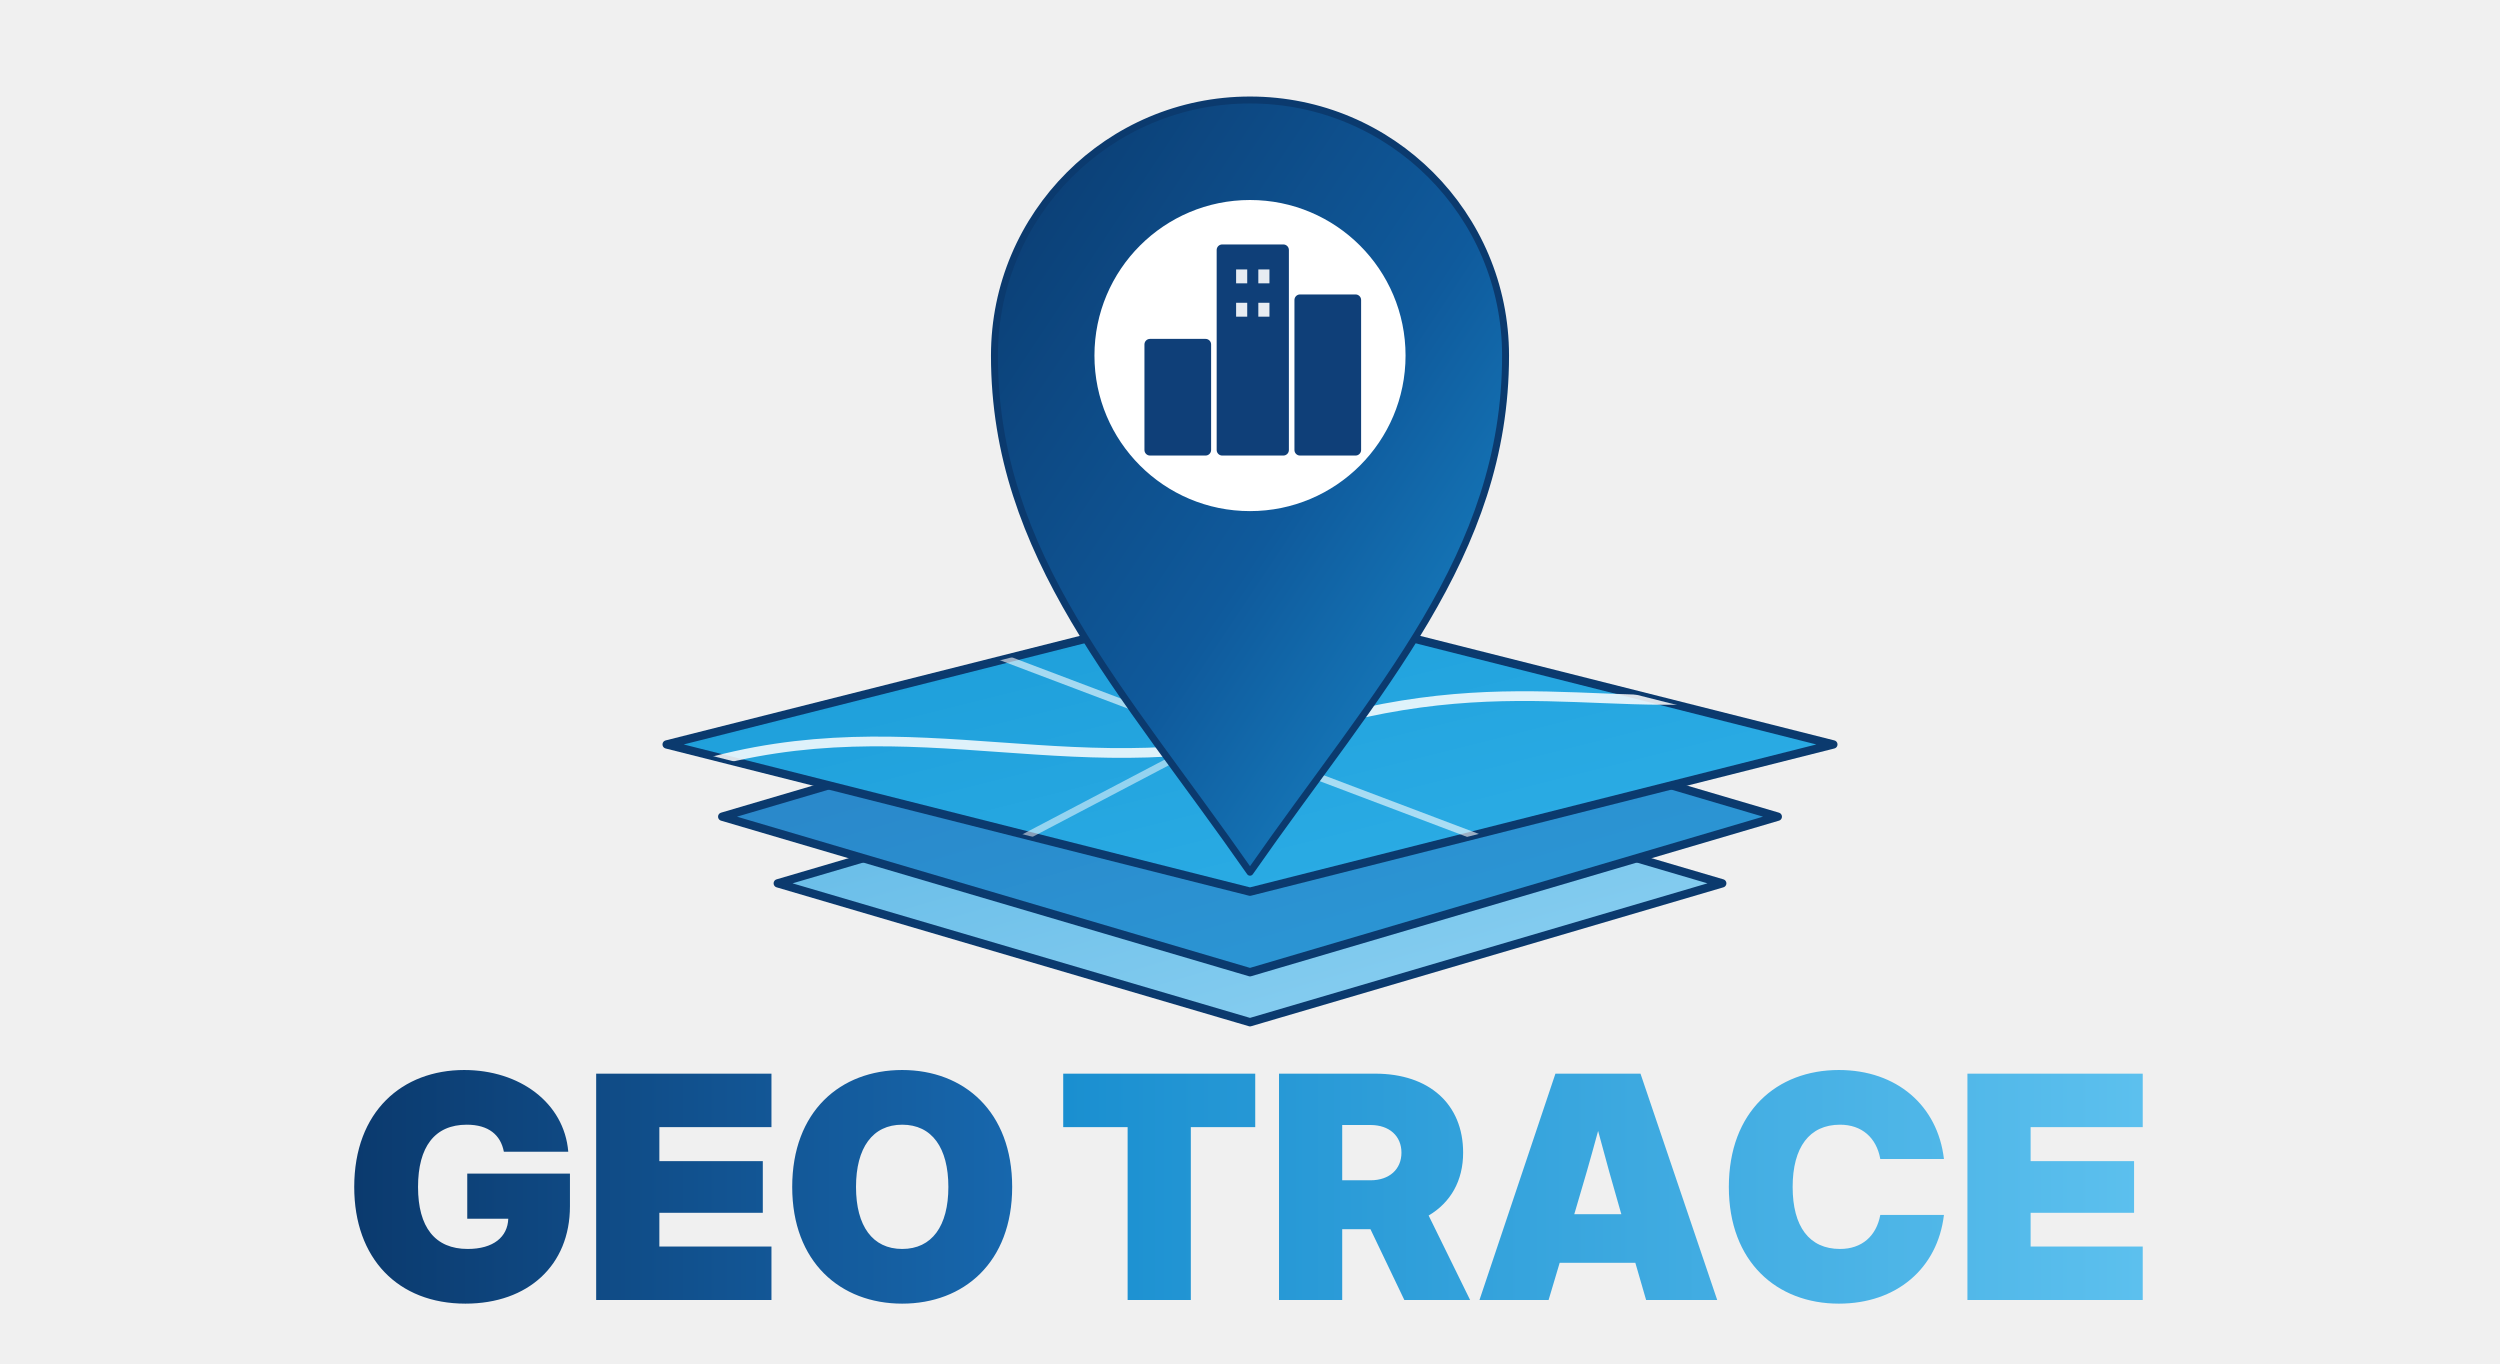
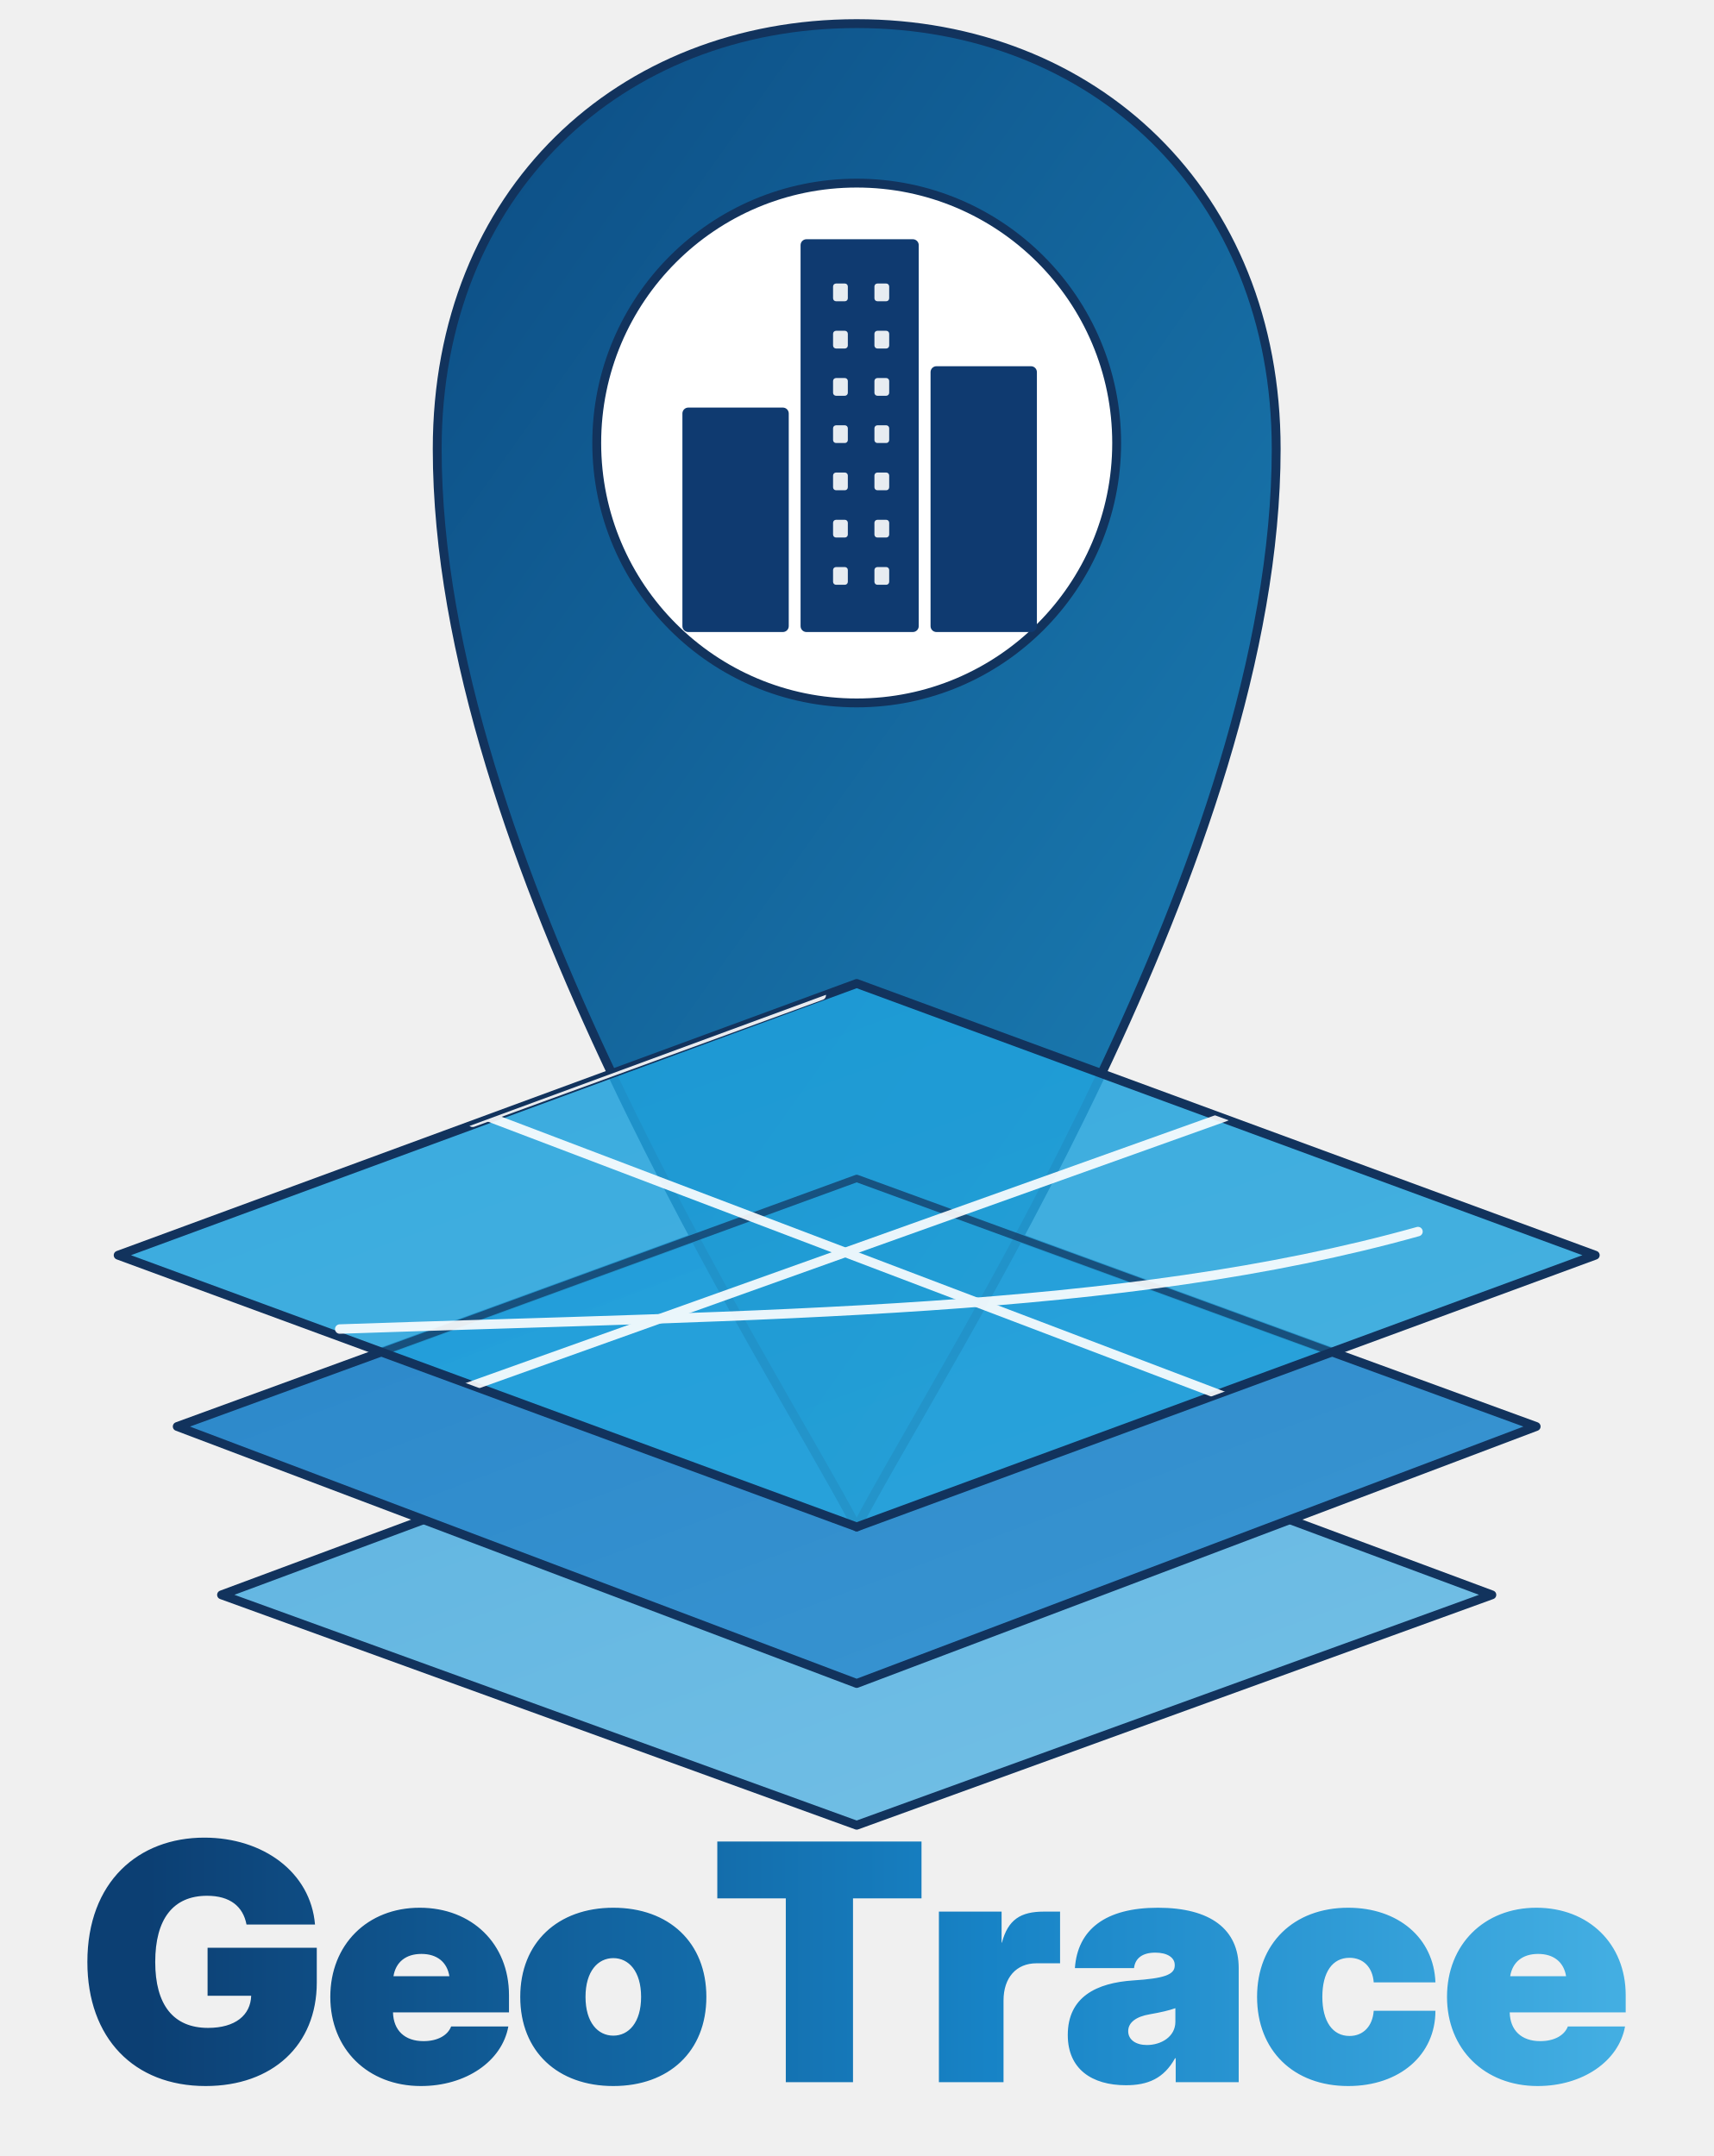
- <svg xmlns="http://www.w3.org/2000/svg" viewBox="0 0 900 491">
+ <svg xmlns="http://www.w3.org/2000/svg" viewBox="40 100 580 730" width="580" height="730">
  <defs>
-     <linearGradient id="pin" x1="0" y1="0" x2="1" y2="1">
-       <stop offset="0" stop-color="#0b3a6e" />
-       <stop offset=".55" stop-color="#0f5a9c" />
-       <stop offset="1" stop-color="#1a8fd0" />
+     <linearGradient id="pin" x1="0.1" y1="0" x2="0.9" y2="1">
+       <stop offset="0" stop-color="#0d4f86" />
+       <stop offset="1" stop-color="#1c82b8" />
    </linearGradient>
-     <linearGradient id="l1" x1="0" y1="0" x2="1" y2="1">
-       <stop offset="0" stop-color="#1a9bd7" />
-       <stop offset="1" stop-color="#2fb0e8" />
+     <linearGradient id="lt" x1="0" y1="0" x2="1" y2="1">
+       <stop offset="0" stop-color="#1b9fdc" />
+       <stop offset="1" stop-color="#2aa6dc" />
    </linearGradient>
-     <linearGradient id="l2" x1="0" y1="0" x2="1" y2="1">
-       <stop offset="0" stop-color="#2a82c6" />
-       <stop offset="1" stop-color="#2b9bd8" />
+     <linearGradient id="lm" x1="0" y1="0" x2="1" y2="1">
+       <stop offset="0" stop-color="#2a86c9" />
+       <stop offset="1" stop-color="#3a96d2" />
    </linearGradient>
-     <linearGradient id="l3" x1="0" y1="0" x2="1" y2="1">
-       <stop offset="0" stop-color="#5fb8e6" />
-       <stop offset="1" stop-color="#8fd2f2" />
+     <linearGradient id="lb" x1="0" y1="0" x2="1" y2="1">
+       <stop offset="0" stop-color="#5fb4e0" />
+       <stop offset="1" stop-color="#74c0e6" />
    </linearGradient>
-     <linearGradient id="g1" x1="0" y1="0" x2="1" y2="0">
-       <stop offset="0" stop-color="#0b3a6e" />
-       <stop offset="1" stop-color="#1767ad" />
-     </linearGradient>
-     <linearGradient id="g2" x1="0" y1="0" x2="1" y2="0">
-       <stop offset="0" stop-color="#1a8fd0" />
-       <stop offset="1" stop-color="#5cc0ee" />
+     <linearGradient id="wm" gradientUnits="userSpaceOnUse" x1="90" y1="0" x2="660" y2="0">
+       <stop offset="0" stop-color="#0c3f73" />
+       <stop offset=".5" stop-color="#1783c6" />
+       <stop offset="1" stop-color="#52bdec" />
    </linearGradient>
    <clipPath id="top">
-       <path d="M450,215 L660,268 L450,321 L240,268 Z" />
+       <path d="M80,525 L330,433 L580,525 L330,617 Z" />
    </clipPath>
  </defs>
-   <g>
-     <path d="M280,318 L450,268 L620,318 L450,368 Z" fill="url(#l3)" stroke="#0b3a6e" stroke-width="3" stroke-linejoin="round" />
-     <path d="M260,294 L450,238 L640,294 L450,350 Z" fill="url(#l2)" stroke="#0b3a6e" stroke-width="3" stroke-linejoin="round" />
-     <path d="M240,268 L450,215 L660,268 L450,321 Z" fill="url(#l1)" stroke="#0b3a6e" stroke-width="3" stroke-linejoin="round" />
-     <g clip-path="url(#top)" fill="none" stroke="#fff" stroke-linecap="round" opacity=".85">
-       <path d="M250,276 C330,252 390,286 470,262 S590,262 650,246" stroke-width="3.5" />
-       <path d="M330,225 L560,312" stroke-width="2.5" opacity=".7" />
-       <path d="M520,222 L360,306" stroke-width="2.5" opacity=".6" />
-     </g>
-     <path d="M450,314 C404,248 358,200 358,128 A92,92 0 0 1 542,128 C542,200 496,248 450,314 Z" fill="url(#pin)" stroke="#0b3a6e" stroke-width="2.5" stroke-linejoin="round" />
-     <circle cx="450" cy="128" r="56" fill="#fff" />
-     <g fill="#0f3f78">
-       <rect x="412" y="122" width="24" height="42" rx="2" />
-       <rect x="438" y="88" width="26" height="76" rx="2" />
-       <rect x="466" y="106" width="24" height="58" rx="2" />
-     </g>
-     <g fill="#fff" opacity=".9">
-       <rect x="445" y="97" width="4" height="5" />
-       <rect x="453" y="97" width="4" height="5" />
-       <rect x="445" y="109" width="4" height="5" />
-       <rect x="453" y="109" width="4" height="5" />
-     </g>
+   <path d="M115,640 L330,560 L545,640 L330,718 Z" fill="url(#lb)" stroke="#12335d" stroke-width="3" stroke-linejoin="round" />
+   <path d="M100,583 L330,499 L560,583 L330,670 Z" fill="url(#lm)" stroke="#12335d" stroke-width="3" stroke-linejoin="round" />
+   <path d="M330,617 C300,560 188,390 188,252 C188,165 250,108 330,108 C410,108 472,165 472,252 C472,390 360,560 330,617 Z" fill="url(#pin)" stroke="#12335d" stroke-width="3" stroke-linejoin="round" />
+   <path d="M80,525 L330,433 L580,525 L330,617 Z" fill="url(#lt)" fill-opacity=".86" stroke="#12335d" stroke-width="3" stroke-linejoin="round" />
+   <path d="M100,583 L330,499 L560,583" fill="none" stroke="#12335d" stroke-width="2.5" stroke-linejoin="round" opacity=".7" />
+   <g clip-path="url(#top)" fill="none" stroke="#fff" stroke-width="3.2" stroke-linecap="round" opacity=".9">
+     <path d="M200,480 L318,437" />
+     <path d="M205,478 L468,578" />
+     <path d="M192,572 L455,478" />
+     <path d="M155,550 C300,545 420,545 520,517" />
  </g>
-   <g transform="skewX(0)">
-     <path d="M167.555 469.312C190.141 469.312 205.18 455.477 205.18 434.258V422.5H168.211V438.742H182.977C182.758 445.305 177.617 449.625 168.375 449.625C156.617 449.625 150.492 441.805 150.492 427.312C150.492 412.82 156.508 404.891 168.047 404.891C175.867 404.891 180.242 408.555 181.391 414.625H204.578C203.102 396.906 186.969 385.203 167.117 385.203C144.859 385.203 127.523 400.078 127.523 427.312C127.523 453.07 143.273 469.312 167.555 469.312Z M214.617 468.0H277.727V448.75H237.367V436.609H274.609V418.016H237.367V405.766H277.727V386.516H214.617Z M324.789 469.312C346.938 469.312 364.383 454.492 364.383 427.312C364.383 400.078 346.938 385.203 324.789 385.203C302.531 385.203 285.195 400.078 285.195 427.312C285.195 454.328 302.531 469.312 324.789 469.312ZM324.789 449.625C314.125 449.625 308.164 441.367 308.164 427.312C308.164 413.203 314.125 404.891 324.789 404.891C335.508 404.891 341.414 413.203 341.414 427.312C341.414 441.367 335.508 449.625 324.789 449.625Z" fill="url(#g1)" />
-     <path d="M382.758 405.766H405.945V468.0H428.695V405.766H451.883V386.516H382.758Z M460.445 468.0H483.195V442.516H493.367L505.562 468.0H529.242L514.312 437.594C522.242 432.891 526.727 425.07 526.727 414.953C526.727 397.508 514.531 386.516 495.062 386.516H460.445ZM483.195 424.906V405.0H493.367C500.203 405.0 504.523 408.992 504.523 414.953C504.523 420.914 500.203 424.906 493.367 424.906Z M532.609 468.0H557.492L561.484 454.602H588.719L592.602 468.0H618.195L590.578 386.516H559.953ZM566.734 437.102 566.953 436.391C569.906 426.547 572.641 417.031 575.32 407.133C577.945 417.031 580.625 426.547 583.469 436.391L583.688 437.102Z M661.977 469.312C682.812 469.312 697.523 456.625 699.82 437.375H676.906C675.484 445.031 670.234 449.625 662.414 449.625C651.312 449.625 645.352 441.531 645.352 427.312C645.352 413.039 651.367 404.891 662.414 404.891C670.234 404.891 675.539 409.539 676.906 417.25H699.82C697.578 398.0 682.812 385.203 661.977 385.203C639.719 385.203 622.383 400.078 622.383 427.312C622.383 454.328 639.719 469.312 661.977 469.312Z M708.273 468.0H771.383V448.75H731.023V436.609H768.266V418.016H731.023V405.766H771.383V386.516H708.273Z" fill="url(#g2)" />
+   <circle cx="330" cy="250" r="88" fill="#fff" stroke="#12335d" stroke-width="3" />
+   <g fill="#0f3a70">
+     <rect x="271" y="238" width="36" height="76" rx="2" />
+     <rect x="311" y="181" width="40" height="133" rx="2" />
+     <rect x="355" y="224" width="36" height="90" rx="2" />
  </g>
+   <g fill="#fff" opacity=".9">
+     <rect x="322" y="196" width="5" height="6" rx="1" />
+     <rect x="322" y="212" width="5" height="6" rx="1" />
+     <rect x="322" y="228" width="5" height="6" rx="1" />
+     <rect x="322" y="244" width="5" height="6" rx="1" />
+     <rect x="322" y="260" width="5" height="6" rx="1" />
+     <rect x="322" y="276" width="5" height="6" rx="1" />
+     <rect x="322" y="292" width="5" height="6" rx="1" />
+     <rect x="336" y="196" width="5" height="6" rx="1" />
+     <rect x="336" y="212" width="5" height="6" rx="1" />
+     <rect x="336" y="228" width="5" height="6" rx="1" />
+     <rect x="336" y="244" width="5" height="6" rx="1" />
+     <rect x="336" y="260" width="5" height="6" rx="1" />
+     <rect x="336" y="276" width="5" height="6" rx="1" />
+     <rect x="336" y="292" width="5" height="6" rx="1" />
+   </g>
+   <path d="M109.609 806.312C132.195 806.312 147.234 792.477 147.234 771.258V759.5H110.266V775.742H125.031C124.812 782.305 119.672 786.625 110.43 786.625C98.672 786.625 92.547 778.805 92.547 764.312C92.547 749.82 98.562 741.891 110.102 741.891C117.922 741.891 122.297 745.555 123.445 751.625H146.633C145.156 733.906 129.023 722.203 109.172 722.203C86.914 722.203 69.578 737.078 69.578 764.312C69.578 790.07 85.328 806.312 109.609 806.312Z M182.492 806.312C197.695 806.312 209.945 797.945 212.078 786.133H192.719C191.516 789.25 188.016 791.109 183.367 791.109C177.023 791.109 173.195 787.5 173.031 781.375H212.297V775.523C212.297 758.188 199.773 745.938 182.055 745.938C164.336 745.938 151.812 758.461 151.812 776.125C151.812 793.789 164.5 806.312 182.492 806.312ZM173.195 769.125C173.961 764.367 177.352 761.578 182.656 761.578C187.961 761.578 191.352 764.367 192.117 769.125Z M247.609 806.312C266.422 806.312 279.109 794.609 279.109 776.125C279.109 757.695 266.422 745.938 247.609 745.938C228.852 745.938 216.109 757.695 216.109 776.125C216.109 794.664 228.852 806.312 247.609 806.312ZM247.609 789.25C242.414 789.25 238.203 784.82 238.203 776.125C238.203 767.43 242.414 763.0 247.609 763.0C252.805 763.0 257.016 767.43 257.016 776.125C257.016 784.82 252.805 789.25 247.609 789.25Z M282.812 742.766H306.0V805.0H328.75V742.766H351.938V723.516H282.812Z M357.828 805.0H379.703V777.328C379.703 769.617 384.023 764.75 390.859 764.75H398.844V747.25H393.375C385.445 747.25 381.234 749.984 379.156 757.75H379.047V747.25H357.828Z M421.141 806.039C428.523 806.039 433.938 803.797 437.766 796.906H437.984V805.0H459.312V766.391C459.312 753.266 449.797 745.938 431.969 745.938C414.25 745.938 404.789 753.266 403.859 766.391H423.875C424.258 763.0 426.773 761.141 431.094 761.141C435.086 761.141 437.656 762.781 437.656 765.297V765.516C437.656 768.688 433.828 769.891 423.656 770.547C411.188 771.367 401.453 776.125 401.453 789.031C401.453 800.516 409.547 806.039 421.141 806.039ZM428.25 792.422C424.531 792.422 421.906 790.672 421.906 787.719C421.906 784.766 424.641 782.797 429.125 782.031C433.172 781.32 435.688 780.719 437.875 779.953V784.547C437.875 789.688 432.953 792.422 428.25 792.422Z M496.375 806.312C513.766 806.312 525.906 795.812 525.906 780.828H505.016C504.633 786.078 501.461 789.359 496.812 789.359C491.07 789.359 487.625 784.383 487.625 776.125C487.625 767.812 491.016 762.891 496.812 762.891C501.461 762.891 504.633 766.062 505.016 771.203H525.906C525.359 756.219 513.328 745.938 496.375 745.938C477.891 745.938 465.531 758.078 465.531 776.125C465.531 794.227 477.836 806.312 496.375 806.312Z M560.508 806.312C575.711 806.312 587.961 797.945 590.094 786.133H570.734C569.531 789.25 566.031 791.109 561.383 791.109C555.039 791.109 551.211 787.5 551.047 781.375H590.312V775.523C590.312 758.188 577.789 745.938 560.07 745.938C542.352 745.938 529.828 758.461 529.828 776.125C529.828 793.789 542.516 806.312 560.508 806.312ZM551.211 769.125C551.977 764.367 555.367 761.578 560.672 761.578C565.977 761.578 569.367 764.367 570.133 769.125Z" fill="url(#wm)" />
</svg>
